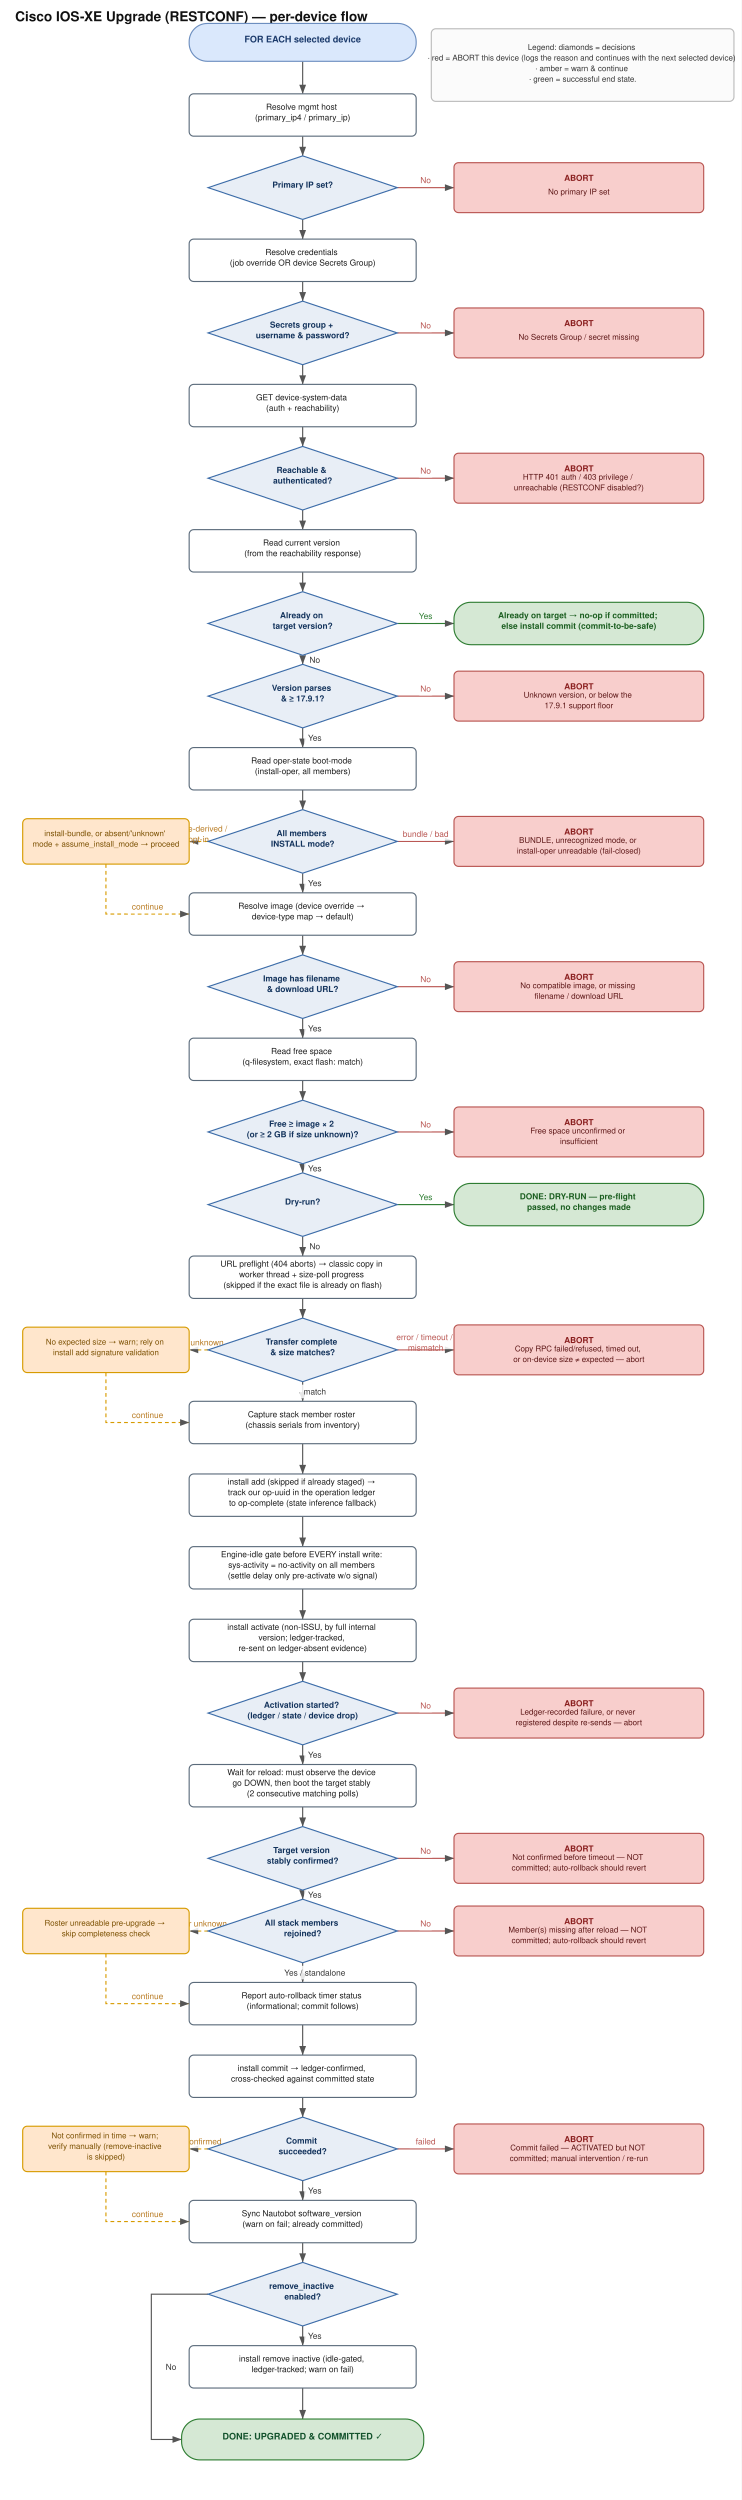
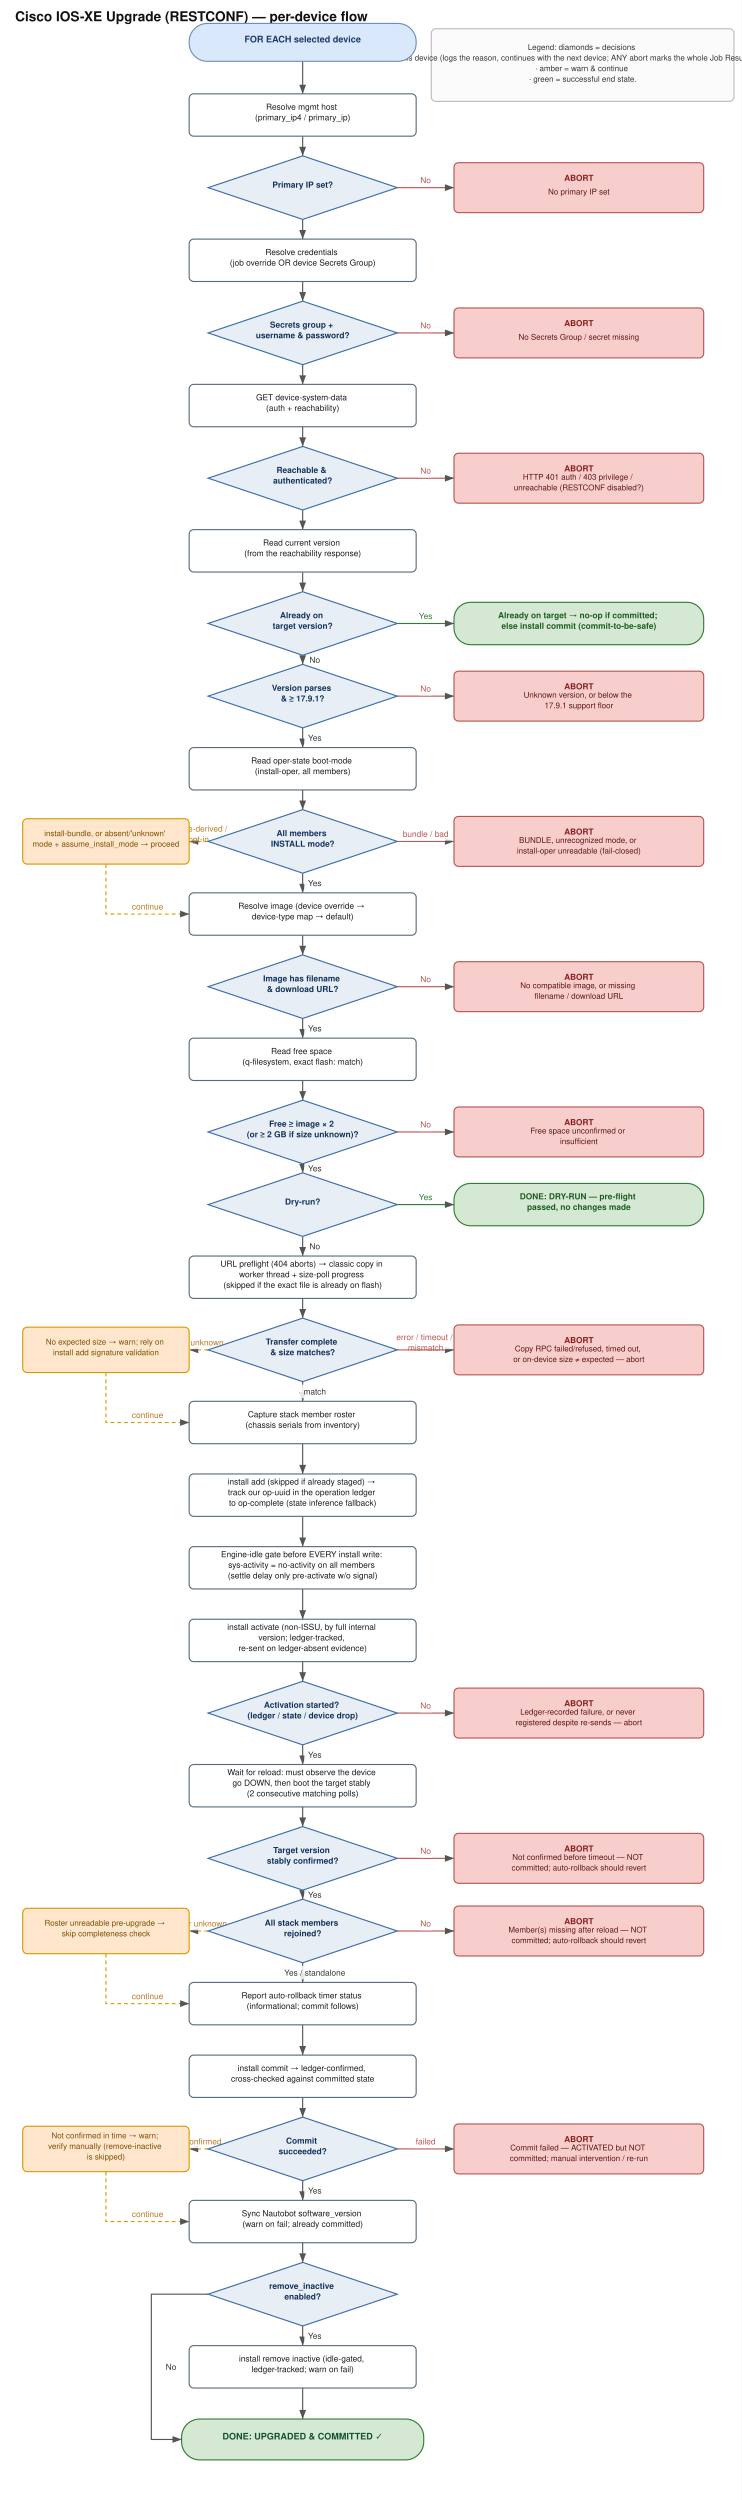
<svg xmlns="http://www.w3.org/2000/svg" viewBox="0 0 980 3304" width="980" height="3304" font-family="Helvetica,Arial,sans-serif">
  <defs>
    <marker id="arrow" markerWidth="10" markerHeight="10" refX="8" refY="3" orient="auto" markerUnits="strokeWidth">
      <path d="M0,0 L8,3 L0,6 z" fill="#555" />
    </marker>
  </defs>
  <rect x="0" y="0" width="980" height="3304" fill="#ffffff" />
  <text x="20" y="28" font-size="18" font-weight="bold" fill="#111">Cisco IOS-XE Upgrade (RESTCONF) — per-device flow</text>
  <rect x="570" y="38" width="400" height="96" rx="6" ry="6" fill="#fbfbfb" stroke="#bbb" stroke-width="1.5" />
  <text x="770" y="66" text-anchor="middle" font-family="Helvetica,Arial,sans-serif" font-size="10.5" fill="#333">
    <tspan x="770" dy="0">Legend:  diamonds = decisions</tspan>
-     <tspan x="770" dy="14">· red = ABORT this device (logs the reason and continues with the next selected device)</tspan>
+     <tspan x="770" dy="14">· red = ABORT this device (logs the reason, continues with the next device; ANY abort marks the whole Job Result FAILED at the end)</tspan>
    <tspan x="770" dy="14">· amber = warn &amp; continue</tspan>
    <tspan x="770" dy="14">· green = successful end state.</tspan>
  </text>
  <path d="M 400 81 L 400 124" fill="none" stroke="#555" stroke-width="1.5" marker-end="url(#arrow)" />
  <path d="M 400 180 L 400 206" fill="none" stroke="#555" stroke-width="1.5" marker-end="url(#arrow)" />
  <path d="M 400 290 L 400 316" fill="none" stroke="#555" stroke-width="1.5" marker-end="url(#arrow)" />
  <path d="M 400 372 L 400 398" fill="none" stroke="#555" stroke-width="1.5" marker-end="url(#arrow)" />
  <path d="M 400 482 L 400 508" fill="none" stroke="#555" stroke-width="1.5" marker-end="url(#arrow)" />
  <path d="M 400 564 L 400 590" fill="none" stroke="#555" stroke-width="1.5" marker-end="url(#arrow)" />
  <path d="M 400 674 L 400 700" fill="none" stroke="#555" stroke-width="1.5" marker-end="url(#arrow)" />
  <path d="M 400 756 L 400 782" fill="none" stroke="#555" stroke-width="1.5" marker-end="url(#arrow)" />
  <path d="M 400 866 L 400 878" fill="none" stroke="#555" stroke-width="1.5" marker-end="url(#arrow)" />
  <rect x="406" y="863" width="21" height="18" rx="3" fill="#ffffff" fill-opacity="0.85" stroke="none" />
  <text x="416" y="876" text-anchor="middle" font-family="Helvetica,Arial,sans-serif" font-size="11" fill="#333">
    <tspan x="416" dy="0">No</tspan>
  </text>
  <path d="M 400 962 L 400 988" fill="none" stroke="#555" stroke-width="1.5" marker-end="url(#arrow)" />
  <rect x="402" y="966" width="28" height="18" rx="3" fill="#ffffff" fill-opacity="0.85" stroke="none" />
  <text x="416" y="979" text-anchor="middle" font-family="Helvetica,Arial,sans-serif" font-size="11" fill="#333">
    <tspan x="416" dy="0">Yes</tspan>
  </text>
  <path d="M 400 1044 L 400 1070" fill="none" stroke="#555" stroke-width="1.5" marker-end="url(#arrow)" />
  <path d="M 400 1154 L 400 1180" fill="none" stroke="#555" stroke-width="1.5" marker-end="url(#arrow)" />
  <rect x="402" y="1158" width="28" height="18" rx="3" fill="#ffffff" fill-opacity="0.85" stroke="none" />
  <text x="416" y="1171" text-anchor="middle" font-family="Helvetica,Arial,sans-serif" font-size="11" fill="#333">
    <tspan x="416" dy="0">Yes</tspan>
  </text>
  <path d="M 400 1236 L 400 1262" fill="none" stroke="#555" stroke-width="1.5" marker-end="url(#arrow)" />
  <path d="M 400 1346 L 400 1372" fill="none" stroke="#555" stroke-width="1.5" marker-end="url(#arrow)" />
  <rect x="402" y="1350" width="28" height="18" rx="3" fill="#ffffff" fill-opacity="0.85" stroke="none" />
  <text x="416" y="1363" text-anchor="middle" font-family="Helvetica,Arial,sans-serif" font-size="11" fill="#333">
    <tspan x="416" dy="0">Yes</tspan>
  </text>
  <path d="M 400 1428 L 400 1454" fill="none" stroke="#555" stroke-width="1.5" marker-end="url(#arrow)" />
  <path d="M 400 1538 L 400 1550" fill="none" stroke="#555" stroke-width="1.5" marker-end="url(#arrow)" />
  <rect x="402" y="1535" width="28" height="18" rx="3" fill="#ffffff" fill-opacity="0.85" stroke="none" />
  <text x="416" y="1548" text-anchor="middle" font-family="Helvetica,Arial,sans-serif" font-size="11" fill="#333">
    <tspan x="416" dy="0">Yes</tspan>
  </text>
  <path d="M 400 1634 L 400 1660" fill="none" stroke="#555" stroke-width="1.5" marker-end="url(#arrow)" />
  <rect x="406" y="1638" width="21" height="18" rx="3" fill="#ffffff" fill-opacity="0.85" stroke="none" />
  <text x="416" y="1651" text-anchor="middle" font-family="Helvetica,Arial,sans-serif" font-size="11" fill="#333">
    <tspan x="416" dy="0">No</tspan>
  </text>
  <path d="M 400 1716 L 400 1742" fill="none" stroke="#555" stroke-width="1.5" marker-end="url(#arrow)" />
  <path d="M 400 1826 L 400 1852" fill="none" stroke="#555" stroke-width="1.5" marker-end="url(#arrow)" />
  <rect x="396" y="1830" width="40" height="18" rx="3" fill="#ffffff" fill-opacity="0.85" stroke="none" />
  <text x="416" y="1843" text-anchor="middle" font-family="Helvetica,Arial,sans-serif" font-size="11" fill="#333">
    <tspan x="416" dy="0">match</tspan>
  </text>
  <path d="M 400 1908 L 400 1948" fill="none" stroke="#555" stroke-width="1.5" marker-end="url(#arrow)" />
  <path d="M 400 2004 L 400 2044" fill="none" stroke="#555" stroke-width="1.5" marker-end="url(#arrow)" />
  <path d="M 400 2100 L 400 2140" fill="none" stroke="#555" stroke-width="1.5" marker-end="url(#arrow)" />
  <path d="M 400 2196 L 400 2222" fill="none" stroke="#555" stroke-width="1.5" marker-end="url(#arrow)" />
  <path d="M 400 2306 L 400 2332" fill="none" stroke="#555" stroke-width="1.5" marker-end="url(#arrow)" />
  <rect x="402" y="2310" width="28" height="18" rx="3" fill="#ffffff" fill-opacity="0.85" stroke="none" />
  <text x="416" y="2323" text-anchor="middle" font-family="Helvetica,Arial,sans-serif" font-size="11" fill="#333">
    <tspan x="416" dy="0">Yes</tspan>
  </text>
  <path d="M 400 2388 L 400 2414" fill="none" stroke="#555" stroke-width="1.5" marker-end="url(#arrow)" />
  <path d="M 400 2498 L 400 2510" fill="none" stroke="#555" stroke-width="1.5" marker-end="url(#arrow)" />
  <rect x="402" y="2495" width="28" height="18" rx="3" fill="#ffffff" fill-opacity="0.85" stroke="none" />
  <text x="416" y="2508" text-anchor="middle" font-family="Helvetica,Arial,sans-serif" font-size="11" fill="#333">
    <tspan x="416" dy="0">Yes</tspan>
  </text>
  <path d="M 400 2594 L 400 2620" fill="none" stroke="#555" stroke-width="1.5" marker-end="url(#arrow)" />
  <rect x="360" y="2598" width="112" height="18" rx="3" fill="#ffffff" fill-opacity="0.85" stroke="none" />
  <text x="416" y="2611" text-anchor="middle" font-family="Helvetica,Arial,sans-serif" font-size="11" fill="#333">
    <tspan x="416" dy="0">Yes / standalone</tspan>
  </text>
  <path d="M 400 2676 L 400 2716" fill="none" stroke="#555" stroke-width="1.5" marker-end="url(#arrow)" />
  <path d="M 400 2772 L 400 2798" fill="none" stroke="#555" stroke-width="1.5" marker-end="url(#arrow)" />
  <path d="M 400 2882 L 400 2908" fill="none" stroke="#555" stroke-width="1.5" marker-end="url(#arrow)" />
  <rect x="402" y="2886" width="28" height="18" rx="3" fill="#ffffff" fill-opacity="0.85" stroke="none" />
  <text x="416" y="2899" text-anchor="middle" font-family="Helvetica,Arial,sans-serif" font-size="11" fill="#333">
    <tspan x="416" dy="0">Yes</tspan>
  </text>
  <path d="M 400 2964 L 400 2990" fill="none" stroke="#555" stroke-width="1.5" marker-end="url(#arrow)" />
  <path d="M 400 3074 L 400 3100" fill="none" stroke="#555" stroke-width="1.5" marker-end="url(#arrow)" />
  <rect x="402" y="3078" width="28" height="18" rx="3" fill="#ffffff" fill-opacity="0.85" stroke="none" />
  <text x="416" y="3091" text-anchor="middle" font-family="Helvetica,Arial,sans-serif" font-size="11" fill="#333">
    <tspan x="416" dy="0">Yes</tspan>
  </text>
  <path d="M 400 3156 L 400 3197" fill="none" stroke="#555" stroke-width="1.5" marker-end="url(#arrow)" />
  <path d="M 275 3032 L 200 3032 L 200 3224 L 240 3224" fill="none" stroke="#555" stroke-width="1.5" marker-end="url(#arrow)" />
  <rect x="216" y="3119" width="21" height="18" rx="3" fill="#ffffff" fill-opacity="0.85" stroke="none" />
  <text x="226" y="3132" text-anchor="middle" font-family="Helvetica,Arial,sans-serif" font-size="11" fill="#333">
    <tspan x="226" dy="0">No</tspan>
  </text>
  <path d="M 525 248 L 600 248" fill="none" stroke="#B85450" stroke-width="1.5" marker-end="url(#arrow)" />
  <rect x="552" y="229" width="21" height="18" rx="3" fill="#ffffff" fill-opacity="0.85" stroke="none" />
  <text x="562.5" y="242" text-anchor="middle" font-family="Helvetica,Arial,sans-serif" font-size="11" fill="#B85450">
    <tspan x="562.5" dy="0">No</tspan>
  </text>
  <rect x="600" y="215" width="330" height="66" rx="6" ry="6" fill="#F8CECC" stroke="#B85450" stroke-width="1.5" />
  <text x="765.0" y="239" text-anchor="middle" font-family="Helvetica,Arial,sans-serif" font-size="11" font-weight="bold" fill="#8a1f1f">
    <tspan x="765.0" dy="0">ABORT</tspan>
  </text>
  <text x="765.0" y="257" text-anchor="middle" font-family="Helvetica,Arial,sans-serif" font-size="10.5" fill="#5b1414">
    <tspan x="765.0" dy="0">No primary IP set</tspan>
  </text>
  <path d="M 525 440 L 600 440" fill="none" stroke="#B85450" stroke-width="1.5" marker-end="url(#arrow)" />
  <rect x="552" y="421" width="21" height="18" rx="3" fill="#ffffff" fill-opacity="0.85" stroke="none" />
  <text x="562.5" y="434" text-anchor="middle" font-family="Helvetica,Arial,sans-serif" font-size="11" fill="#B85450">
    <tspan x="562.5" dy="0">No</tspan>
  </text>
  <rect x="600" y="407" width="330" height="66" rx="6" ry="6" fill="#F8CECC" stroke="#B85450" stroke-width="1.5" />
  <text x="765.0" y="431" text-anchor="middle" font-family="Helvetica,Arial,sans-serif" font-size="11" font-weight="bold" fill="#8a1f1f">
    <tspan x="765.0" dy="0">ABORT</tspan>
  </text>
  <text x="765.0" y="449" text-anchor="middle" font-family="Helvetica,Arial,sans-serif" font-size="10.5" fill="#5b1414">
    <tspan x="765.0" dy="0">No Secrets Group / secret missing</tspan>
  </text>
  <path d="M 525 632 L 600 632" fill="none" stroke="#B85450" stroke-width="1.5" marker-end="url(#arrow)" />
  <rect x="552" y="613" width="21" height="18" rx="3" fill="#ffffff" fill-opacity="0.85" stroke="none" />
  <text x="562.5" y="626" text-anchor="middle" font-family="Helvetica,Arial,sans-serif" font-size="11" fill="#B85450">
    <tspan x="562.5" dy="0">No</tspan>
  </text>
  <rect x="600" y="599" width="330" height="66" rx="6" ry="6" fill="#F8CECC" stroke="#B85450" stroke-width="1.5" />
  <text x="765.0" y="623" text-anchor="middle" font-family="Helvetica,Arial,sans-serif" font-size="11" font-weight="bold" fill="#8a1f1f">
    <tspan x="765.0" dy="0">ABORT</tspan>
  </text>
  <text x="765.0" y="634" text-anchor="middle" font-family="Helvetica,Arial,sans-serif" font-size="10.5" fill="#5b1414">
    <tspan x="765.0" dy="0">HTTP 401 auth / 403 privilege /</tspan>
    <tspan x="765.0" dy="14">unreachable (RESTCONF disabled?)</tspan>
  </text>
  <path d="M 525 824 L 600 824" fill="none" stroke="#2E7D32" stroke-width="1.5" marker-end="url(#arrow)" />
  <rect x="549" y="805" width="28" height="18" rx="3" fill="#ffffff" fill-opacity="0.85" stroke="none" />
  <text x="562.5" y="818" text-anchor="middle" font-family="Helvetica,Arial,sans-serif" font-size="11" fill="#2E7D32">
    <tspan x="562.5" dy="0">Yes</tspan>
  </text>
  <rect x="600" y="796" width="330" height="56" rx="22" ry="22" fill="#D5E8D4" stroke="#2E7D32" stroke-width="1.5" />
  <text x="765.0" y="817" text-anchor="middle" font-family="Helvetica,Arial,sans-serif" font-size="11" font-weight="bold" fill="#1b5e20">
    <tspan x="765.0" dy="0">Already on target → no-op if committed;</tspan>
    <tspan x="765.0" dy="14">else install commit (commit-to-be-safe)</tspan>
  </text>
  <path d="M 525 920 L 600 920" fill="none" stroke="#B85450" stroke-width="1.5" marker-end="url(#arrow)" />
  <rect x="552" y="901" width="21" height="18" rx="3" fill="#ffffff" fill-opacity="0.85" stroke="none" />
  <text x="562.5" y="914" text-anchor="middle" font-family="Helvetica,Arial,sans-serif" font-size="11" fill="#B85450">
    <tspan x="562.5" dy="0">No</tspan>
  </text>
  <rect x="600" y="887" width="330" height="66" rx="6" ry="6" fill="#F8CECC" stroke="#B85450" stroke-width="1.5" />
  <text x="765.0" y="911" text-anchor="middle" font-family="Helvetica,Arial,sans-serif" font-size="11" font-weight="bold" fill="#8a1f1f">
    <tspan x="765.0" dy="0">ABORT</tspan>
  </text>
  <text x="765.0" y="922" text-anchor="middle" font-family="Helvetica,Arial,sans-serif" font-size="10.5" fill="#5b1414">
    <tspan x="765.0" dy="0">Unknown version, or below the</tspan>
    <tspan x="765.0" dy="14">17.9.1 support floor</tspan>
  </text>
  <path d="M 525 1112 L 600 1112" fill="none" stroke="#B85450" stroke-width="1.5" marker-end="url(#arrow)" />
  <rect x="520" y="1093" width="86" height="18" rx="3" fill="#ffffff" fill-opacity="0.85" stroke="none" />
  <text x="562.5" y="1106" text-anchor="middle" font-family="Helvetica,Arial,sans-serif" font-size="11" fill="#B85450">
    <tspan x="562.5" dy="0">bundle / bad</tspan>
  </text>
  <rect x="600" y="1079" width="330" height="66" rx="6" ry="6" fill="#F8CECC" stroke="#B85450" stroke-width="1.5" />
  <text x="765.0" y="1103" text-anchor="middle" font-family="Helvetica,Arial,sans-serif" font-size="11" font-weight="bold" fill="#8a1f1f">
    <tspan x="765.0" dy="0">ABORT</tspan>
  </text>
  <text x="765.0" y="1114" text-anchor="middle" font-family="Helvetica,Arial,sans-serif" font-size="10.5" fill="#5b1414">
    <tspan x="765.0" dy="0">BUNDLE, unrecognized mode, or</tspan>
    <tspan x="765.0" dy="14">install-oper unreadable (fail-closed)</tspan>
  </text>
  <path d="M 275 1112 L 250 1112" fill="none" stroke="#D79B00" stroke-width="1.5" stroke-dasharray="5,4" marker-end="url(#arrow)" />
  <rect x="184" y="1093" width="158" height="18" rx="3" fill="#ffffff" fill-opacity="0.85" stroke="none" />
  <text x="262.5" y="1099" text-anchor="middle" font-family="Helvetica,Arial,sans-serif" font-size="11" fill="#B7791f">
    <tspan x="262.5" dy="0">bundle-derived /</tspan>
    <tspan x="262.5" dy="14">opt-in</tspan>
  </text>
  <rect x="30" y="1082" width="220" height="60" rx="6" ry="6" fill="#FFE6CC" stroke="#D79B00" stroke-width="1.5" />
  <text x="140.0" y="1105" text-anchor="middle" font-family="Helvetica,Arial,sans-serif" font-size="10.5" fill="#7a4f00">
    <tspan x="140.0" dy="0">install-bundle, or absent/'unknown'</tspan>
    <tspan x="140.0" dy="14">mode + assume_install_mode → proceed</tspan>
  </text>
  <path d="M 140 1142 L 140 1208 L 250 1208" fill="none" stroke="#D79B00" stroke-width="1.5" stroke-dasharray="5,4" marker-end="url(#arrow)" />
  <rect x="165" y="1189" width="60" height="18" rx="3" fill="#ffffff" fill-opacity="0.85" stroke="none" />
  <text x="195.0" y="1202" text-anchor="middle" font-family="Helvetica,Arial,sans-serif" font-size="11" fill="#B7791f">
    <tspan x="195.0" dy="0">continue</tspan>
  </text>
  <path d="M 525 1304 L 600 1304" fill="none" stroke="#B85450" stroke-width="1.5" marker-end="url(#arrow)" />
  <rect x="552" y="1285" width="21" height="18" rx="3" fill="#ffffff" fill-opacity="0.85" stroke="none" />
  <text x="562.5" y="1298" text-anchor="middle" font-family="Helvetica,Arial,sans-serif" font-size="11" fill="#B85450">
    <tspan x="562.5" dy="0">No</tspan>
  </text>
  <rect x="600" y="1271" width="330" height="66" rx="6" ry="6" fill="#F8CECC" stroke="#B85450" stroke-width="1.5" />
  <text x="765.0" y="1295" text-anchor="middle" font-family="Helvetica,Arial,sans-serif" font-size="11" font-weight="bold" fill="#8a1f1f">
    <tspan x="765.0" dy="0">ABORT</tspan>
  </text>
  <text x="765.0" y="1306" text-anchor="middle" font-family="Helvetica,Arial,sans-serif" font-size="10.5" fill="#5b1414">
    <tspan x="765.0" dy="0">No compatible image, or missing</tspan>
    <tspan x="765.0" dy="14">filename / download URL</tspan>
  </text>
  <path d="M 525 1496 L 600 1496" fill="none" stroke="#B85450" stroke-width="1.5" marker-end="url(#arrow)" />
  <rect x="552" y="1477" width="21" height="18" rx="3" fill="#ffffff" fill-opacity="0.85" stroke="none" />
  <text x="562.5" y="1490" text-anchor="middle" font-family="Helvetica,Arial,sans-serif" font-size="11" fill="#B85450">
    <tspan x="562.5" dy="0">No</tspan>
  </text>
  <rect x="600" y="1463" width="330" height="66" rx="6" ry="6" fill="#F8CECC" stroke="#B85450" stroke-width="1.5" />
  <text x="765.0" y="1487" text-anchor="middle" font-family="Helvetica,Arial,sans-serif" font-size="11" font-weight="bold" fill="#8a1f1f">
    <tspan x="765.0" dy="0">ABORT</tspan>
  </text>
  <text x="765.0" y="1498" text-anchor="middle" font-family="Helvetica,Arial,sans-serif" font-size="10.5" fill="#5b1414">
    <tspan x="765.0" dy="0">Free space unconfirmed or</tspan>
    <tspan x="765.0" dy="14">insufficient</tspan>
  </text>
  <path d="M 525 1592 L 600 1592" fill="none" stroke="#2E7D32" stroke-width="1.5" marker-end="url(#arrow)" />
  <rect x="549" y="1573" width="28" height="18" rx="3" fill="#ffffff" fill-opacity="0.85" stroke="none" />
  <text x="562.5" y="1586" text-anchor="middle" font-family="Helvetica,Arial,sans-serif" font-size="11" fill="#2E7D32">
    <tspan x="562.5" dy="0">Yes</tspan>
  </text>
  <rect x="600" y="1564" width="330" height="56" rx="22" ry="22" fill="#D5E8D4" stroke="#2E7D32" stroke-width="1.5" />
  <text x="765.0" y="1585" text-anchor="middle" font-family="Helvetica,Arial,sans-serif" font-size="11" font-weight="bold" fill="#1b5e20">
    <tspan x="765.0" dy="0">DONE: DRY-RUN — pre-flight</tspan>
    <tspan x="765.0" dy="14">passed, no changes made</tspan>
  </text>
  <path d="M 525 1784 L 600 1784" fill="none" stroke="#B85450" stroke-width="1.5" marker-end="url(#arrow)" />
  <rect x="474" y="1765" width="177" height="18" rx="3" fill="#ffffff" fill-opacity="0.85" stroke="none" />
  <text x="562.5" y="1771" text-anchor="middle" font-family="Helvetica,Arial,sans-serif" font-size="11" fill="#B85450">
    <tspan x="562.5" dy="0">error / timeout /</tspan>
    <tspan x="562.5" dy="14">mismatch</tspan>
  </text>
  <rect x="600" y="1751" width="330" height="66" rx="6" ry="6" fill="#F8CECC" stroke="#B85450" stroke-width="1.5" />
  <text x="765.0" y="1775" text-anchor="middle" font-family="Helvetica,Arial,sans-serif" font-size="11" font-weight="bold" fill="#8a1f1f">
    <tspan x="765.0" dy="0">ABORT</tspan>
  </text>
  <text x="765.0" y="1786" text-anchor="middle" font-family="Helvetica,Arial,sans-serif" font-size="10.5" fill="#5b1414">
    <tspan x="765.0" dy="0">Copy RPC failed/refused, timed out,</tspan>
    <tspan x="765.0" dy="14">or on-device size ≠ expected — abort</tspan>
  </text>
  <path d="M 275 1784 L 250 1784" fill="none" stroke="#D79B00" stroke-width="1.5" stroke-dasharray="5,4" marker-end="url(#arrow)" />
  <rect x="220" y="1765" width="86" height="18" rx="3" fill="#ffffff" fill-opacity="0.85" stroke="none" />
  <text x="262.5" y="1778" text-anchor="middle" font-family="Helvetica,Arial,sans-serif" font-size="11" fill="#B7791f">
    <tspan x="262.5" dy="0">size unknown</tspan>
  </text>
  <rect x="30" y="1754" width="220" height="60" rx="6" ry="6" fill="#FFE6CC" stroke="#D79B00" stroke-width="1.5" />
  <text x="140.0" y="1777" text-anchor="middle" font-family="Helvetica,Arial,sans-serif" font-size="10.5" fill="#7a4f00">
    <tspan x="140.0" dy="0">No expected size → warn; rely on</tspan>
    <tspan x="140.0" dy="14">install add signature validation</tspan>
  </text>
  <path d="M 140 1814 L 140 1880 L 250 1880" fill="none" stroke="#D79B00" stroke-width="1.5" stroke-dasharray="5,4" marker-end="url(#arrow)" />
  <rect x="165" y="1861" width="60" height="18" rx="3" fill="#ffffff" fill-opacity="0.85" stroke="none" />
  <text x="195.0" y="1874" text-anchor="middle" font-family="Helvetica,Arial,sans-serif" font-size="11" fill="#B7791f">
    <tspan x="195.0" dy="0">continue</tspan>
  </text>
  <path d="M 525 2264 L 600 2264" fill="none" stroke="#B85450" stroke-width="1.5" marker-end="url(#arrow)" />
  <rect x="552" y="2245" width="21" height="18" rx="3" fill="#ffffff" fill-opacity="0.85" stroke="none" />
  <text x="562.5" y="2258" text-anchor="middle" font-family="Helvetica,Arial,sans-serif" font-size="11" fill="#B85450">
    <tspan x="562.5" dy="0">No</tspan>
  </text>
  <rect x="600" y="2231" width="330" height="66" rx="6" ry="6" fill="#F8CECC" stroke="#B85450" stroke-width="1.5" />
  <text x="765.0" y="2255" text-anchor="middle" font-family="Helvetica,Arial,sans-serif" font-size="11" font-weight="bold" fill="#8a1f1f">
    <tspan x="765.0" dy="0">ABORT</tspan>
  </text>
  <text x="765.0" y="2266" text-anchor="middle" font-family="Helvetica,Arial,sans-serif" font-size="10.5" fill="#5b1414">
    <tspan x="765.0" dy="0">Ledger-recorded failure, or never</tspan>
    <tspan x="765.0" dy="14">registered despite re-sends — abort</tspan>
  </text>
  <path d="M 525 2456 L 600 2456" fill="none" stroke="#B85450" stroke-width="1.5" marker-end="url(#arrow)" />
  <rect x="552" y="2437" width="21" height="18" rx="3" fill="#ffffff" fill-opacity="0.85" stroke="none" />
  <text x="562.5" y="2450" text-anchor="middle" font-family="Helvetica,Arial,sans-serif" font-size="11" fill="#B85450">
    <tspan x="562.5" dy="0">No</tspan>
  </text>
  <rect x="600" y="2423" width="330" height="66" rx="6" ry="6" fill="#F8CECC" stroke="#B85450" stroke-width="1.5" />
  <text x="765.0" y="2447" text-anchor="middle" font-family="Helvetica,Arial,sans-serif" font-size="11" font-weight="bold" fill="#8a1f1f">
    <tspan x="765.0" dy="0">ABORT</tspan>
  </text>
  <text x="765.0" y="2458" text-anchor="middle" font-family="Helvetica,Arial,sans-serif" font-size="10.5" fill="#5b1414">
    <tspan x="765.0" dy="0">Not confirmed before timeout — NOT</tspan>
    <tspan x="765.0" dy="14">committed; auto-rollback should revert</tspan>
  </text>
  <path d="M 525 2552 L 600 2552" fill="none" stroke="#B85450" stroke-width="1.5" marker-end="url(#arrow)" />
  <rect x="552" y="2533" width="21" height="18" rx="3" fill="#ffffff" fill-opacity="0.85" stroke="none" />
  <text x="562.5" y="2546" text-anchor="middle" font-family="Helvetica,Arial,sans-serif" font-size="11" fill="#B85450">
    <tspan x="562.5" dy="0">No</tspan>
  </text>
  <rect x="600" y="2519" width="330" height="66" rx="6" ry="6" fill="#F8CECC" stroke="#B85450" stroke-width="1.5" />
  <text x="765.0" y="2543" text-anchor="middle" font-family="Helvetica,Arial,sans-serif" font-size="11" font-weight="bold" fill="#8a1f1f">
    <tspan x="765.0" dy="0">ABORT</tspan>
  </text>
  <text x="765.0" y="2554" text-anchor="middle" font-family="Helvetica,Arial,sans-serif" font-size="10.5" fill="#5b1414">
    <tspan x="765.0" dy="0">Member(s) missing after reload — NOT</tspan>
    <tspan x="765.0" dy="14">committed; auto-rollback should revert</tspan>
  </text>
  <path d="M 275 2552 L 250 2552" fill="none" stroke="#D79B00" stroke-width="1.5" stroke-dasharray="5,4" marker-end="url(#arrow)" />
  <rect x="213" y="2533" width="99" height="18" rx="3" fill="#ffffff" fill-opacity="0.85" stroke="none" />
  <text x="262.5" y="2546" text-anchor="middle" font-family="Helvetica,Arial,sans-serif" font-size="11" fill="#B7791f">
    <tspan x="262.5" dy="0">roster unknown</tspan>
  </text>
  <rect x="30" y="2522" width="220" height="60" rx="6" ry="6" fill="#FFE6CC" stroke="#D79B00" stroke-width="1.5" />
  <text x="140.0" y="2545" text-anchor="middle" font-family="Helvetica,Arial,sans-serif" font-size="10.5" fill="#7a4f00">
    <tspan x="140.0" dy="0">Roster unreadable pre-upgrade →</tspan>
    <tspan x="140.0" dy="14">skip completeness check</tspan>
  </text>
  <path d="M 140 2582 L 140 2648 L 250 2648" fill="none" stroke="#D79B00" stroke-width="1.5" stroke-dasharray="5,4" marker-end="url(#arrow)" />
  <rect x="165" y="2629" width="60" height="18" rx="3" fill="#ffffff" fill-opacity="0.85" stroke="none" />
  <text x="195.0" y="2642" text-anchor="middle" font-family="Helvetica,Arial,sans-serif" font-size="11" fill="#B7791f">
    <tspan x="195.0" dy="0">continue</tspan>
  </text>
  <path d="M 525 2840 L 600 2840" fill="none" stroke="#B85450" stroke-width="1.5" marker-end="url(#arrow)" />
  <rect x="539" y="2821" width="47" height="18" rx="3" fill="#ffffff" fill-opacity="0.85" stroke="none" />
  <text x="562.5" y="2834" text-anchor="middle" font-family="Helvetica,Arial,sans-serif" font-size="11" fill="#B85450">
    <tspan x="562.5" dy="0">failed</tspan>
  </text>
  <rect x="600" y="2807" width="330" height="66" rx="6" ry="6" fill="#F8CECC" stroke="#B85450" stroke-width="1.5" />
  <text x="765.0" y="2831" text-anchor="middle" font-family="Helvetica,Arial,sans-serif" font-size="11" font-weight="bold" fill="#8a1f1f">
    <tspan x="765.0" dy="0">ABORT</tspan>
  </text>
  <text x="765.0" y="2842" text-anchor="middle" font-family="Helvetica,Arial,sans-serif" font-size="10.5" fill="#5b1414">
    <tspan x="765.0" dy="0">Commit failed — ACTIVATED but NOT</tspan>
    <tspan x="765.0" dy="14">committed; manual intervention / re-run</tspan>
  </text>
  <path d="M 275 2840 L 250 2840" fill="none" stroke="#D79B00" stroke-width="1.5" stroke-dasharray="5,4" marker-end="url(#arrow)" />
  <rect x="223" y="2821" width="80" height="18" rx="3" fill="#ffffff" fill-opacity="0.85" stroke="none" />
  <text x="262.5" y="2834" text-anchor="middle" font-family="Helvetica,Arial,sans-serif" font-size="11" fill="#B7791f">
    <tspan x="262.5" dy="0">unconfirmed</tspan>
  </text>
  <rect x="30" y="2810" width="220" height="60" rx="6" ry="6" fill="#FFE6CC" stroke="#D79B00" stroke-width="1.5" />
  <text x="140.0" y="2826" text-anchor="middle" font-family="Helvetica,Arial,sans-serif" font-size="10.5" fill="#7a4f00">
    <tspan x="140.0" dy="0">Not confirmed in time → warn;</tspan>
    <tspan x="140.0" dy="14">verify manually (remove-inactive</tspan>
    <tspan x="140.0" dy="14">is skipped)</tspan>
  </text>
  <path d="M 140 2870 L 140 2936 L 250 2936" fill="none" stroke="#D79B00" stroke-width="1.5" stroke-dasharray="5,4" marker-end="url(#arrow)" />
  <rect x="165" y="2917" width="60" height="18" rx="3" fill="#ffffff" fill-opacity="0.85" stroke="none" />
  <text x="195.0" y="2930" text-anchor="middle" font-family="Helvetica,Arial,sans-serif" font-size="11" fill="#B7791f">
    <tspan x="195.0" dy="0">continue</tspan>
  </text>
  <rect x="250" y="31" width="300" height="50" rx="24" ry="24" fill="#DAE8FC" stroke="#6C8EBF" stroke-width="1.5" />
  <text x="400" y="56" text-anchor="middle" font-family="Helvetica,Arial,sans-serif" font-size="12" font-weight="bold" fill="#1b3a6b">
    <tspan x="400" dy="0">FOR EACH selected device</tspan>
  </text>
  <rect x="250" y="124" width="300" height="56" rx="6" ry="6" fill="#FFFFFF" stroke="#5B6B7B" stroke-width="1.5" />
  <text x="400" y="145" text-anchor="middle" font-family="Helvetica,Arial,sans-serif" font-size="11" fill="#1a1a1a">
    <tspan x="400" dy="0">Resolve mgmt host</tspan>
    <tspan x="400" dy="14">(primary_ip4 / primary_ip)</tspan>
  </text>
  <polygon points="400,206.0 525.0,248 400,290.0 275.0,248" fill="#E8EEF6" stroke="#3C6CA8" stroke-width="1.5" />
  <text x="400" y="248" text-anchor="middle" font-family="Helvetica,Arial,sans-serif" font-size="11" font-weight="bold" fill="#13335c">
    <tspan x="400" dy="0">Primary IP set?</tspan>
  </text>
  <rect x="250" y="316" width="300" height="56" rx="6" ry="6" fill="#FFFFFF" stroke="#5B6B7B" stroke-width="1.5" />
  <text x="400" y="337" text-anchor="middle" font-family="Helvetica,Arial,sans-serif" font-size="11" fill="#1a1a1a">
    <tspan x="400" dy="0">Resolve credentials</tspan>
    <tspan x="400" dy="14">(job override OR device Secrets Group)</tspan>
  </text>
  <polygon points="400,398.0 525.0,440 400,482.0 275.0,440" fill="#E8EEF6" stroke="#3C6CA8" stroke-width="1.5" />
  <text x="400" y="433" text-anchor="middle" font-family="Helvetica,Arial,sans-serif" font-size="11" font-weight="bold" fill="#13335c">
    <tspan x="400" dy="0">Secrets group +</tspan>
    <tspan x="400" dy="14">username &amp; password?</tspan>
  </text>
  <rect x="250" y="508" width="300" height="56" rx="6" ry="6" fill="#FFFFFF" stroke="#5B6B7B" stroke-width="1.5" />
  <text x="400" y="529" text-anchor="middle" font-family="Helvetica,Arial,sans-serif" font-size="11" fill="#1a1a1a">
    <tspan x="400" dy="0">GET device-system-data</tspan>
    <tspan x="400" dy="14">(auth + reachability)</tspan>
  </text>
  <polygon points="400,590.0 525.0,632 400,674.0 275.0,632" fill="#E8EEF6" stroke="#3C6CA8" stroke-width="1.5" />
  <text x="400" y="625" text-anchor="middle" font-family="Helvetica,Arial,sans-serif" font-size="11" font-weight="bold" fill="#13335c">
    <tspan x="400" dy="0">Reachable &amp;</tspan>
    <tspan x="400" dy="14">authenticated?</tspan>
  </text>
  <rect x="250" y="700" width="300" height="56" rx="6" ry="6" fill="#FFFFFF" stroke="#5B6B7B" stroke-width="1.5" />
  <text x="400" y="721" text-anchor="middle" font-family="Helvetica,Arial,sans-serif" font-size="11" fill="#1a1a1a">
    <tspan x="400" dy="0">Read current version</tspan>
    <tspan x="400" dy="14">(from the reachability response)</tspan>
  </text>
  <polygon points="400,782.0 525.0,824 400,866.0 275.0,824" fill="#E8EEF6" stroke="#3C6CA8" stroke-width="1.5" />
  <text x="400" y="817" text-anchor="middle" font-family="Helvetica,Arial,sans-serif" font-size="11" font-weight="bold" fill="#13335c">
    <tspan x="400" dy="0">Already on</tspan>
    <tspan x="400" dy="14">target version?</tspan>
  </text>
  <polygon points="400,878.0 525.0,920 400,962.0 275.0,920" fill="#E8EEF6" stroke="#3C6CA8" stroke-width="1.5" />
  <text x="400" y="913" text-anchor="middle" font-family="Helvetica,Arial,sans-serif" font-size="11" font-weight="bold" fill="#13335c">
    <tspan x="400" dy="0">Version parses</tspan>
    <tspan x="400" dy="14">&amp; ≥ 17.9.1?</tspan>
  </text>
  <rect x="250" y="988" width="300" height="56" rx="6" ry="6" fill="#FFFFFF" stroke="#5B6B7B" stroke-width="1.5" />
  <text x="400" y="1009" text-anchor="middle" font-family="Helvetica,Arial,sans-serif" font-size="11" fill="#1a1a1a">
    <tspan x="400" dy="0">Read oper-state boot-mode</tspan>
    <tspan x="400" dy="14">(install-oper, all members)</tspan>
  </text>
  <polygon points="400,1070.0 525.0,1112 400,1154.0 275.0,1112" fill="#E8EEF6" stroke="#3C6CA8" stroke-width="1.5" />
  <text x="400" y="1105" text-anchor="middle" font-family="Helvetica,Arial,sans-serif" font-size="11" font-weight="bold" fill="#13335c">
    <tspan x="400" dy="0">All members</tspan>
    <tspan x="400" dy="14">INSTALL mode?</tspan>
  </text>
  <rect x="250" y="1180" width="300" height="56" rx="6" ry="6" fill="#FFFFFF" stroke="#5B6B7B" stroke-width="1.5" />
  <text x="400" y="1201" text-anchor="middle" font-family="Helvetica,Arial,sans-serif" font-size="11" fill="#1a1a1a">
    <tspan x="400" dy="0">Resolve image (device override →</tspan>
    <tspan x="400" dy="14">device-type map → default)</tspan>
  </text>
  <polygon points="400,1262.0 525.0,1304 400,1346.0 275.0,1304" fill="#E8EEF6" stroke="#3C6CA8" stroke-width="1.5" />
  <text x="400" y="1297" text-anchor="middle" font-family="Helvetica,Arial,sans-serif" font-size="11" font-weight="bold" fill="#13335c">
    <tspan x="400" dy="0">Image has filename</tspan>
    <tspan x="400" dy="14">&amp; download URL?</tspan>
  </text>
  <rect x="250" y="1372" width="300" height="56" rx="6" ry="6" fill="#FFFFFF" stroke="#5B6B7B" stroke-width="1.5" />
  <text x="400" y="1393" text-anchor="middle" font-family="Helvetica,Arial,sans-serif" font-size="11" fill="#1a1a1a">
    <tspan x="400" dy="0">Read free space</tspan>
    <tspan x="400" dy="14">(q-filesystem, exact flash: match)</tspan>
  </text>
  <polygon points="400,1454.0 525.0,1496 400,1538.0 275.0,1496" fill="#E8EEF6" stroke="#3C6CA8" stroke-width="1.5" />
  <text x="400" y="1489" text-anchor="middle" font-family="Helvetica,Arial,sans-serif" font-size="11" font-weight="bold" fill="#13335c">
    <tspan x="400" dy="0">Free ≥ image × 2</tspan>
    <tspan x="400" dy="14">(or ≥ 2 GB if size unknown)?</tspan>
  </text>
  <polygon points="400,1550.0 525.0,1592 400,1634.0 275.0,1592" fill="#E8EEF6" stroke="#3C6CA8" stroke-width="1.5" />
  <text x="400" y="1592" text-anchor="middle" font-family="Helvetica,Arial,sans-serif" font-size="11" font-weight="bold" fill="#13335c">
    <tspan x="400" dy="0">Dry-run?</tspan>
  </text>
  <rect x="250" y="1660" width="300" height="56" rx="6" ry="6" fill="#FFFFFF" stroke="#5B6B7B" stroke-width="1.5" />
  <text x="400" y="1674" text-anchor="middle" font-family="Helvetica,Arial,sans-serif" font-size="11" fill="#1a1a1a">
    <tspan x="400" dy="0">URL preflight (404 aborts) → classic copy in</tspan>
    <tspan x="400" dy="14">worker thread + size-poll progress</tspan>
    <tspan x="400" dy="14">(skipped if the exact file is already on flash)</tspan>
  </text>
  <polygon points="400,1742.0 525.0,1784 400,1826.0 275.0,1784" fill="#E8EEF6" stroke="#3C6CA8" stroke-width="1.5" />
  <text x="400" y="1777" text-anchor="middle" font-family="Helvetica,Arial,sans-serif" font-size="11" font-weight="bold" fill="#13335c">
    <tspan x="400" dy="0">Transfer complete</tspan>
    <tspan x="400" dy="14">&amp; size matches?</tspan>
  </text>
  <rect x="250" y="1852" width="300" height="56" rx="6" ry="6" fill="#FFFFFF" stroke="#5B6B7B" stroke-width="1.5" />
  <text x="400" y="1873" text-anchor="middle" font-family="Helvetica,Arial,sans-serif" font-size="11" fill="#1a1a1a">
    <tspan x="400" dy="0">Capture stack member roster</tspan>
    <tspan x="400" dy="14">(chassis serials from inventory)</tspan>
  </text>
  <rect x="250" y="1948" width="300" height="56" rx="6" ry="6" fill="#FFFFFF" stroke="#5B6B7B" stroke-width="1.5" />
  <text x="400" y="1962" text-anchor="middle" font-family="Helvetica,Arial,sans-serif" font-size="11" fill="#1a1a1a">
    <tspan x="400" dy="0">install add (skipped if already staged) →</tspan>
    <tspan x="400" dy="14">track our op-uuid in the operation ledger</tspan>
    <tspan x="400" dy="14">to op-complete (state inference fallback)</tspan>
  </text>
  <rect x="250" y="2044" width="300" height="56" rx="6" ry="6" fill="#FFFFFF" stroke="#5B6B7B" stroke-width="1.5" />
  <text x="400" y="2058" text-anchor="middle" font-family="Helvetica,Arial,sans-serif" font-size="11" fill="#1a1a1a">
    <tspan x="400" dy="0">Engine-idle gate before EVERY install write:</tspan>
    <tspan x="400" dy="14">sys-activity = no-activity on all members</tspan>
    <tspan x="400" dy="14">(settle delay only pre-activate w/o signal)</tspan>
  </text>
  <rect x="250" y="2140" width="300" height="56" rx="6" ry="6" fill="#FFFFFF" stroke="#5B6B7B" stroke-width="1.5" />
  <text x="400" y="2154" text-anchor="middle" font-family="Helvetica,Arial,sans-serif" font-size="11" fill="#1a1a1a">
    <tspan x="400" dy="0">install activate (non-ISSU, by full internal</tspan>
    <tspan x="400" dy="14">version; ledger-tracked,</tspan>
    <tspan x="400" dy="14">re-sent on ledger-absent evidence)</tspan>
  </text>
  <polygon points="400,2222.0 525.0,2264 400,2306.0 275.0,2264" fill="#E8EEF6" stroke="#3C6CA8" stroke-width="1.5" />
  <text x="400" y="2257" text-anchor="middle" font-family="Helvetica,Arial,sans-serif" font-size="11" font-weight="bold" fill="#13335c">
    <tspan x="400" dy="0">Activation started?</tspan>
    <tspan x="400" dy="14">(ledger / state / device drop)</tspan>
  </text>
  <rect x="250" y="2332" width="300" height="56" rx="6" ry="6" fill="#FFFFFF" stroke="#5B6B7B" stroke-width="1.5" />
  <text x="400" y="2346" text-anchor="middle" font-family="Helvetica,Arial,sans-serif" font-size="11" fill="#1a1a1a">
    <tspan x="400" dy="0">Wait for reload: must observe the device</tspan>
    <tspan x="400" dy="14">go DOWN, then boot the target stably</tspan>
    <tspan x="400" dy="14">(2 consecutive matching polls)</tspan>
  </text>
  <polygon points="400,2414.0 525.0,2456 400,2498.0 275.0,2456" fill="#E8EEF6" stroke="#3C6CA8" stroke-width="1.5" />
  <text x="400" y="2449" text-anchor="middle" font-family="Helvetica,Arial,sans-serif" font-size="11" font-weight="bold" fill="#13335c">
    <tspan x="400" dy="0">Target version</tspan>
    <tspan x="400" dy="14">stably confirmed?</tspan>
  </text>
  <polygon points="400,2510.0 525.0,2552 400,2594.0 275.0,2552" fill="#E8EEF6" stroke="#3C6CA8" stroke-width="1.5" />
  <text x="400" y="2545" text-anchor="middle" font-family="Helvetica,Arial,sans-serif" font-size="11" font-weight="bold" fill="#13335c">
    <tspan x="400" dy="0">All stack members</tspan>
    <tspan x="400" dy="14">rejoined?</tspan>
  </text>
  <rect x="250" y="2620" width="300" height="56" rx="6" ry="6" fill="#FFFFFF" stroke="#5B6B7B" stroke-width="1.5" />
  <text x="400" y="2641" text-anchor="middle" font-family="Helvetica,Arial,sans-serif" font-size="11" fill="#1a1a1a">
    <tspan x="400" dy="0">Report auto-rollback timer status</tspan>
    <tspan x="400" dy="14">(informational; commit follows)</tspan>
  </text>
  <rect x="250" y="2716" width="300" height="56" rx="6" ry="6" fill="#FFFFFF" stroke="#5B6B7B" stroke-width="1.5" />
  <text x="400" y="2737" text-anchor="middle" font-family="Helvetica,Arial,sans-serif" font-size="11" fill="#1a1a1a">
    <tspan x="400" dy="0">install commit → ledger-confirmed,</tspan>
    <tspan x="400" dy="14">cross-checked against committed state</tspan>
  </text>
  <polygon points="400,2798.0 525.0,2840 400,2882.0 275.0,2840" fill="#E8EEF6" stroke="#3C6CA8" stroke-width="1.5" />
  <text x="400" y="2833" text-anchor="middle" font-family="Helvetica,Arial,sans-serif" font-size="11" font-weight="bold" fill="#13335c">
    <tspan x="400" dy="0">Commit</tspan>
    <tspan x="400" dy="14">succeeded?</tspan>
  </text>
  <rect x="250" y="2908" width="300" height="56" rx="6" ry="6" fill="#FFFFFF" stroke="#5B6B7B" stroke-width="1.5" />
  <text x="400" y="2929" text-anchor="middle" font-family="Helvetica,Arial,sans-serif" font-size="11" fill="#1a1a1a">
    <tspan x="400" dy="0">Sync Nautobot software_version</tspan>
    <tspan x="400" dy="14">(warn on fail; already committed)</tspan>
  </text>
  <polygon points="400,2990.0 525.0,3032 400,3074.0 275.0,3032" fill="#E8EEF6" stroke="#3C6CA8" stroke-width="1.5" />
  <text x="400" y="3025" text-anchor="middle" font-family="Helvetica,Arial,sans-serif" font-size="11" font-weight="bold" fill="#13335c">
    <tspan x="400" dy="0">remove_inactive</tspan>
    <tspan x="400" dy="14">enabled?</tspan>
  </text>
  <rect x="250" y="3100" width="300" height="56" rx="6" ry="6" fill="#FFFFFF" stroke="#5B6B7B" stroke-width="1.5" />
  <text x="400" y="3121" text-anchor="middle" font-family="Helvetica,Arial,sans-serif" font-size="11" fill="#1a1a1a">
    <tspan x="400" dy="0">install remove inactive (idle-gated,</tspan>
    <tspan x="400" dy="14">ledger-tracked; warn on fail)</tspan>
  </text>
  <rect x="240" y="3197" width="320" height="54" rx="24" ry="24" fill="#D5E8D4" stroke="#2E7D32" stroke-width="1.5" />
  <text x="400" y="3224" text-anchor="middle" font-family="Helvetica,Arial,sans-serif" font-size="12" font-weight="bold" fill="#14532d">
    <tspan x="400" dy="0">DONE: UPGRADED &amp; COMMITTED ✓</tspan>
  </text>
</svg>
